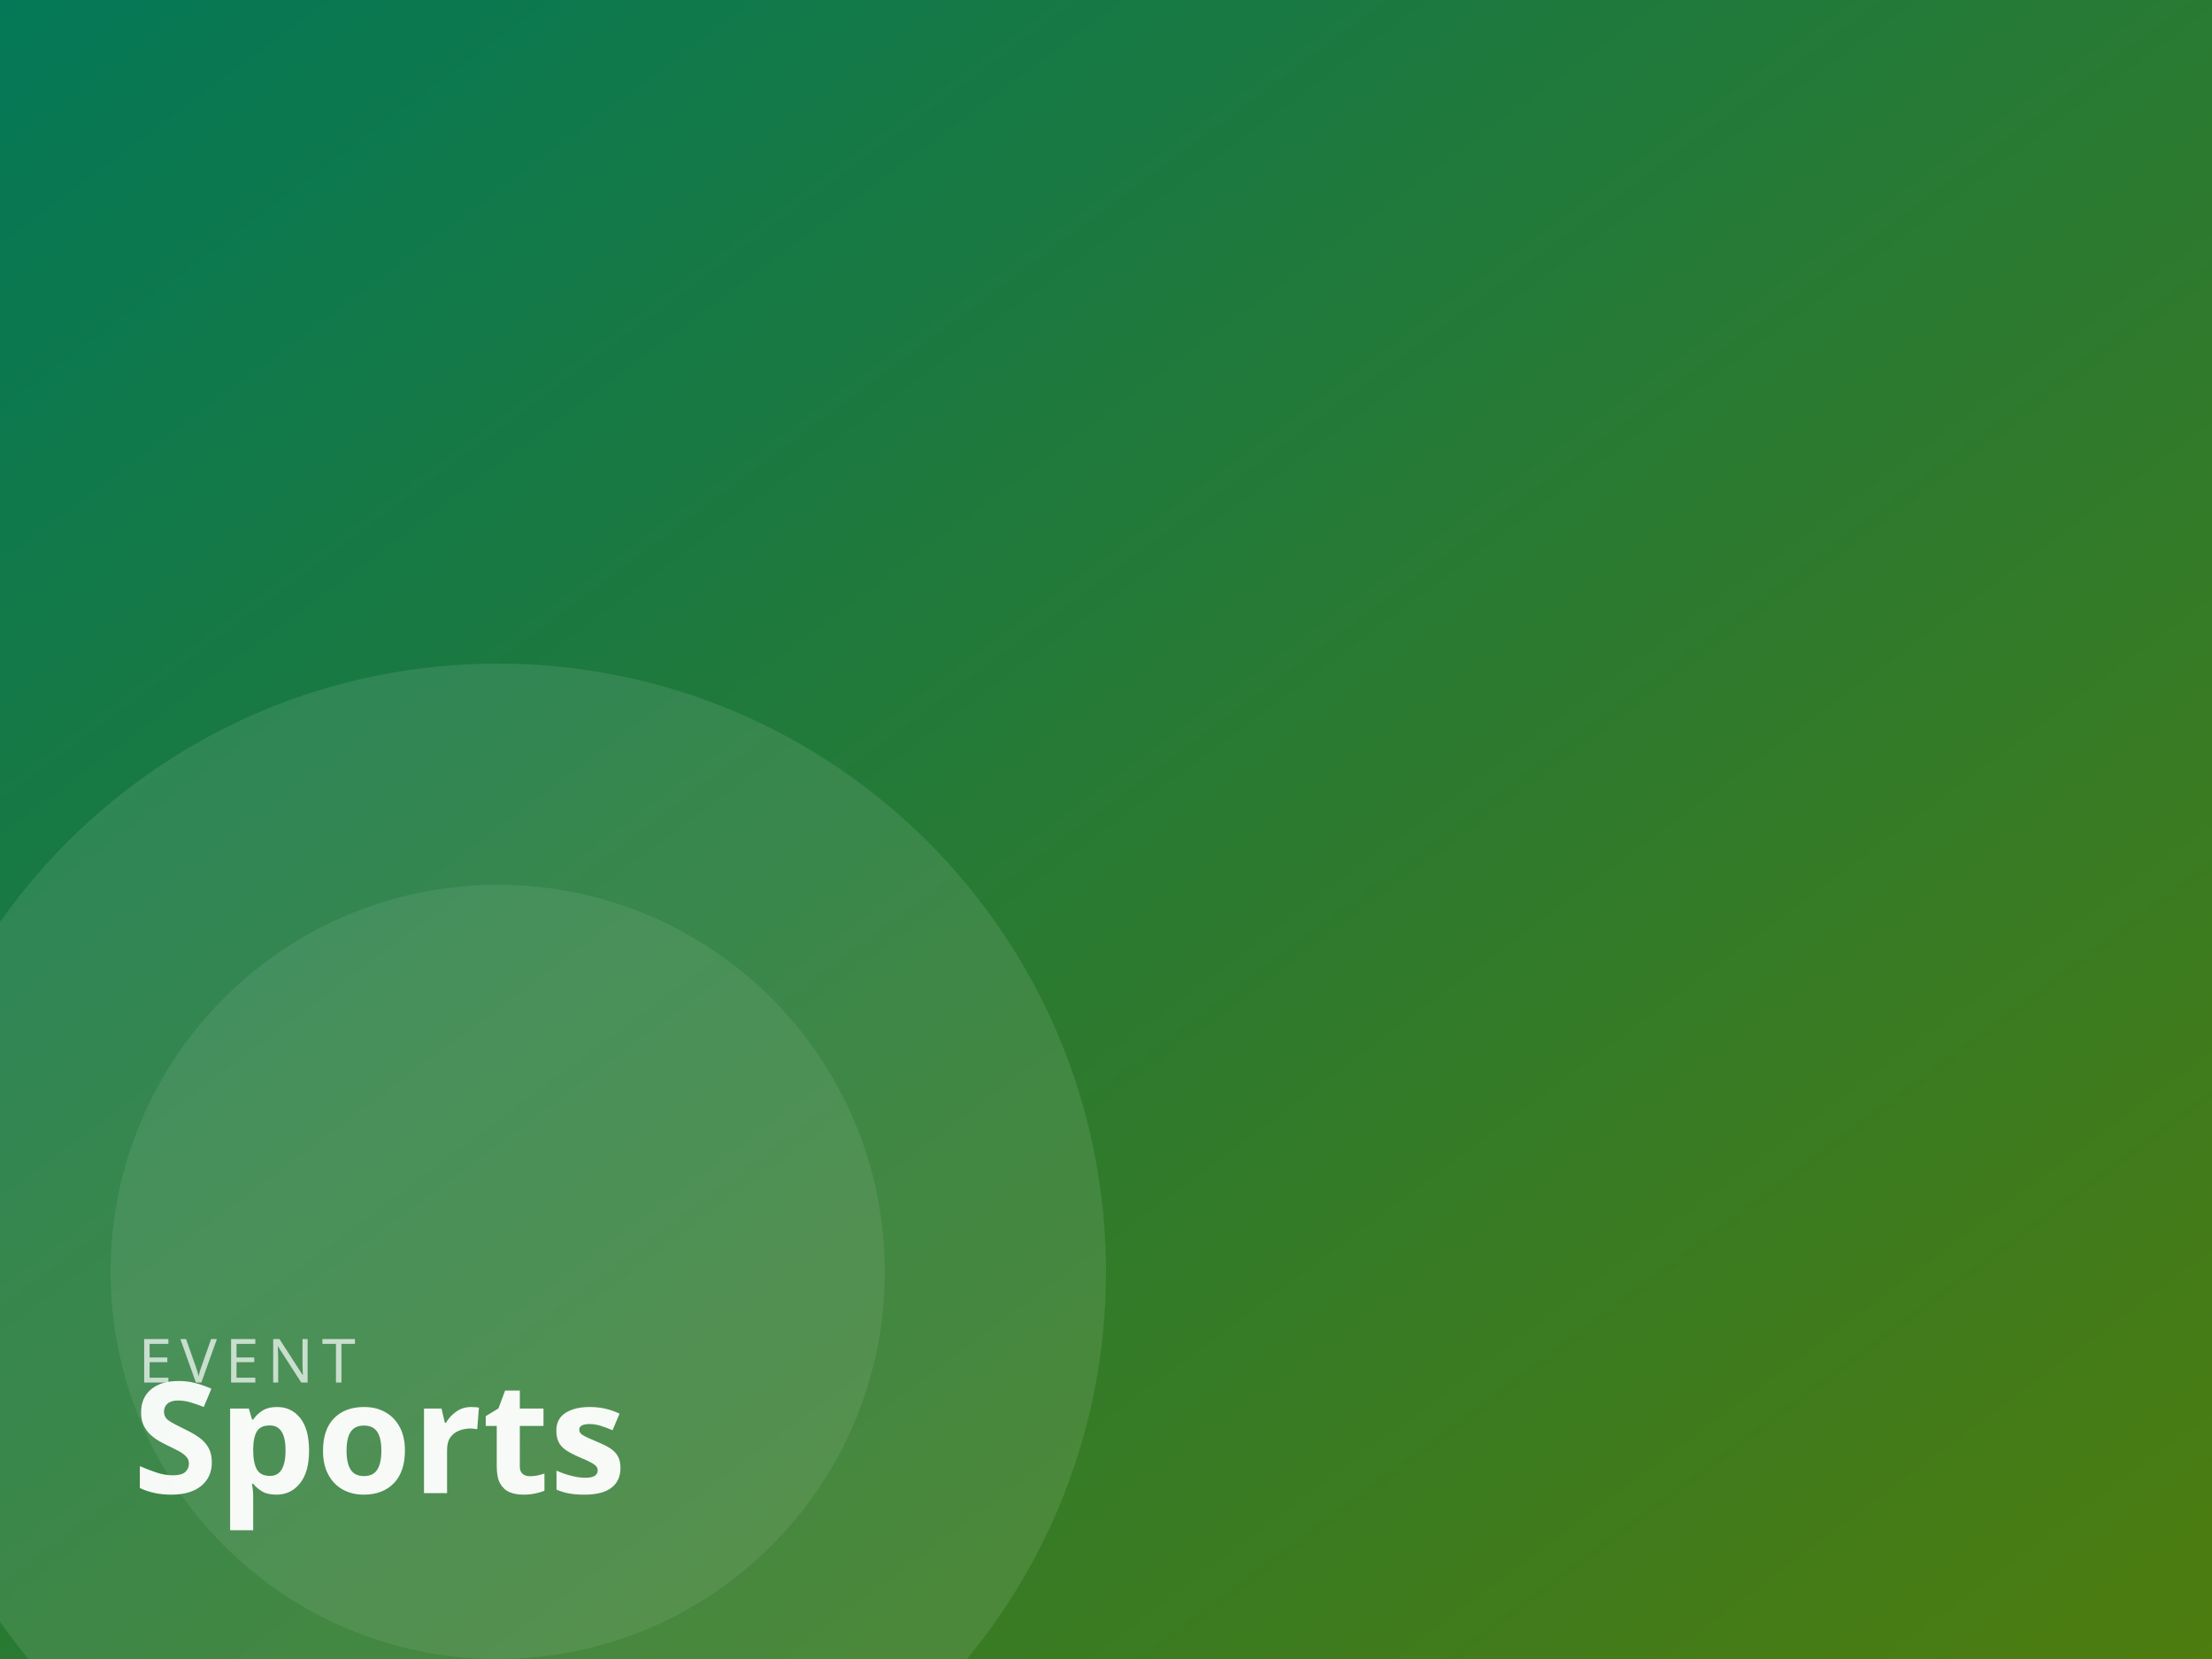
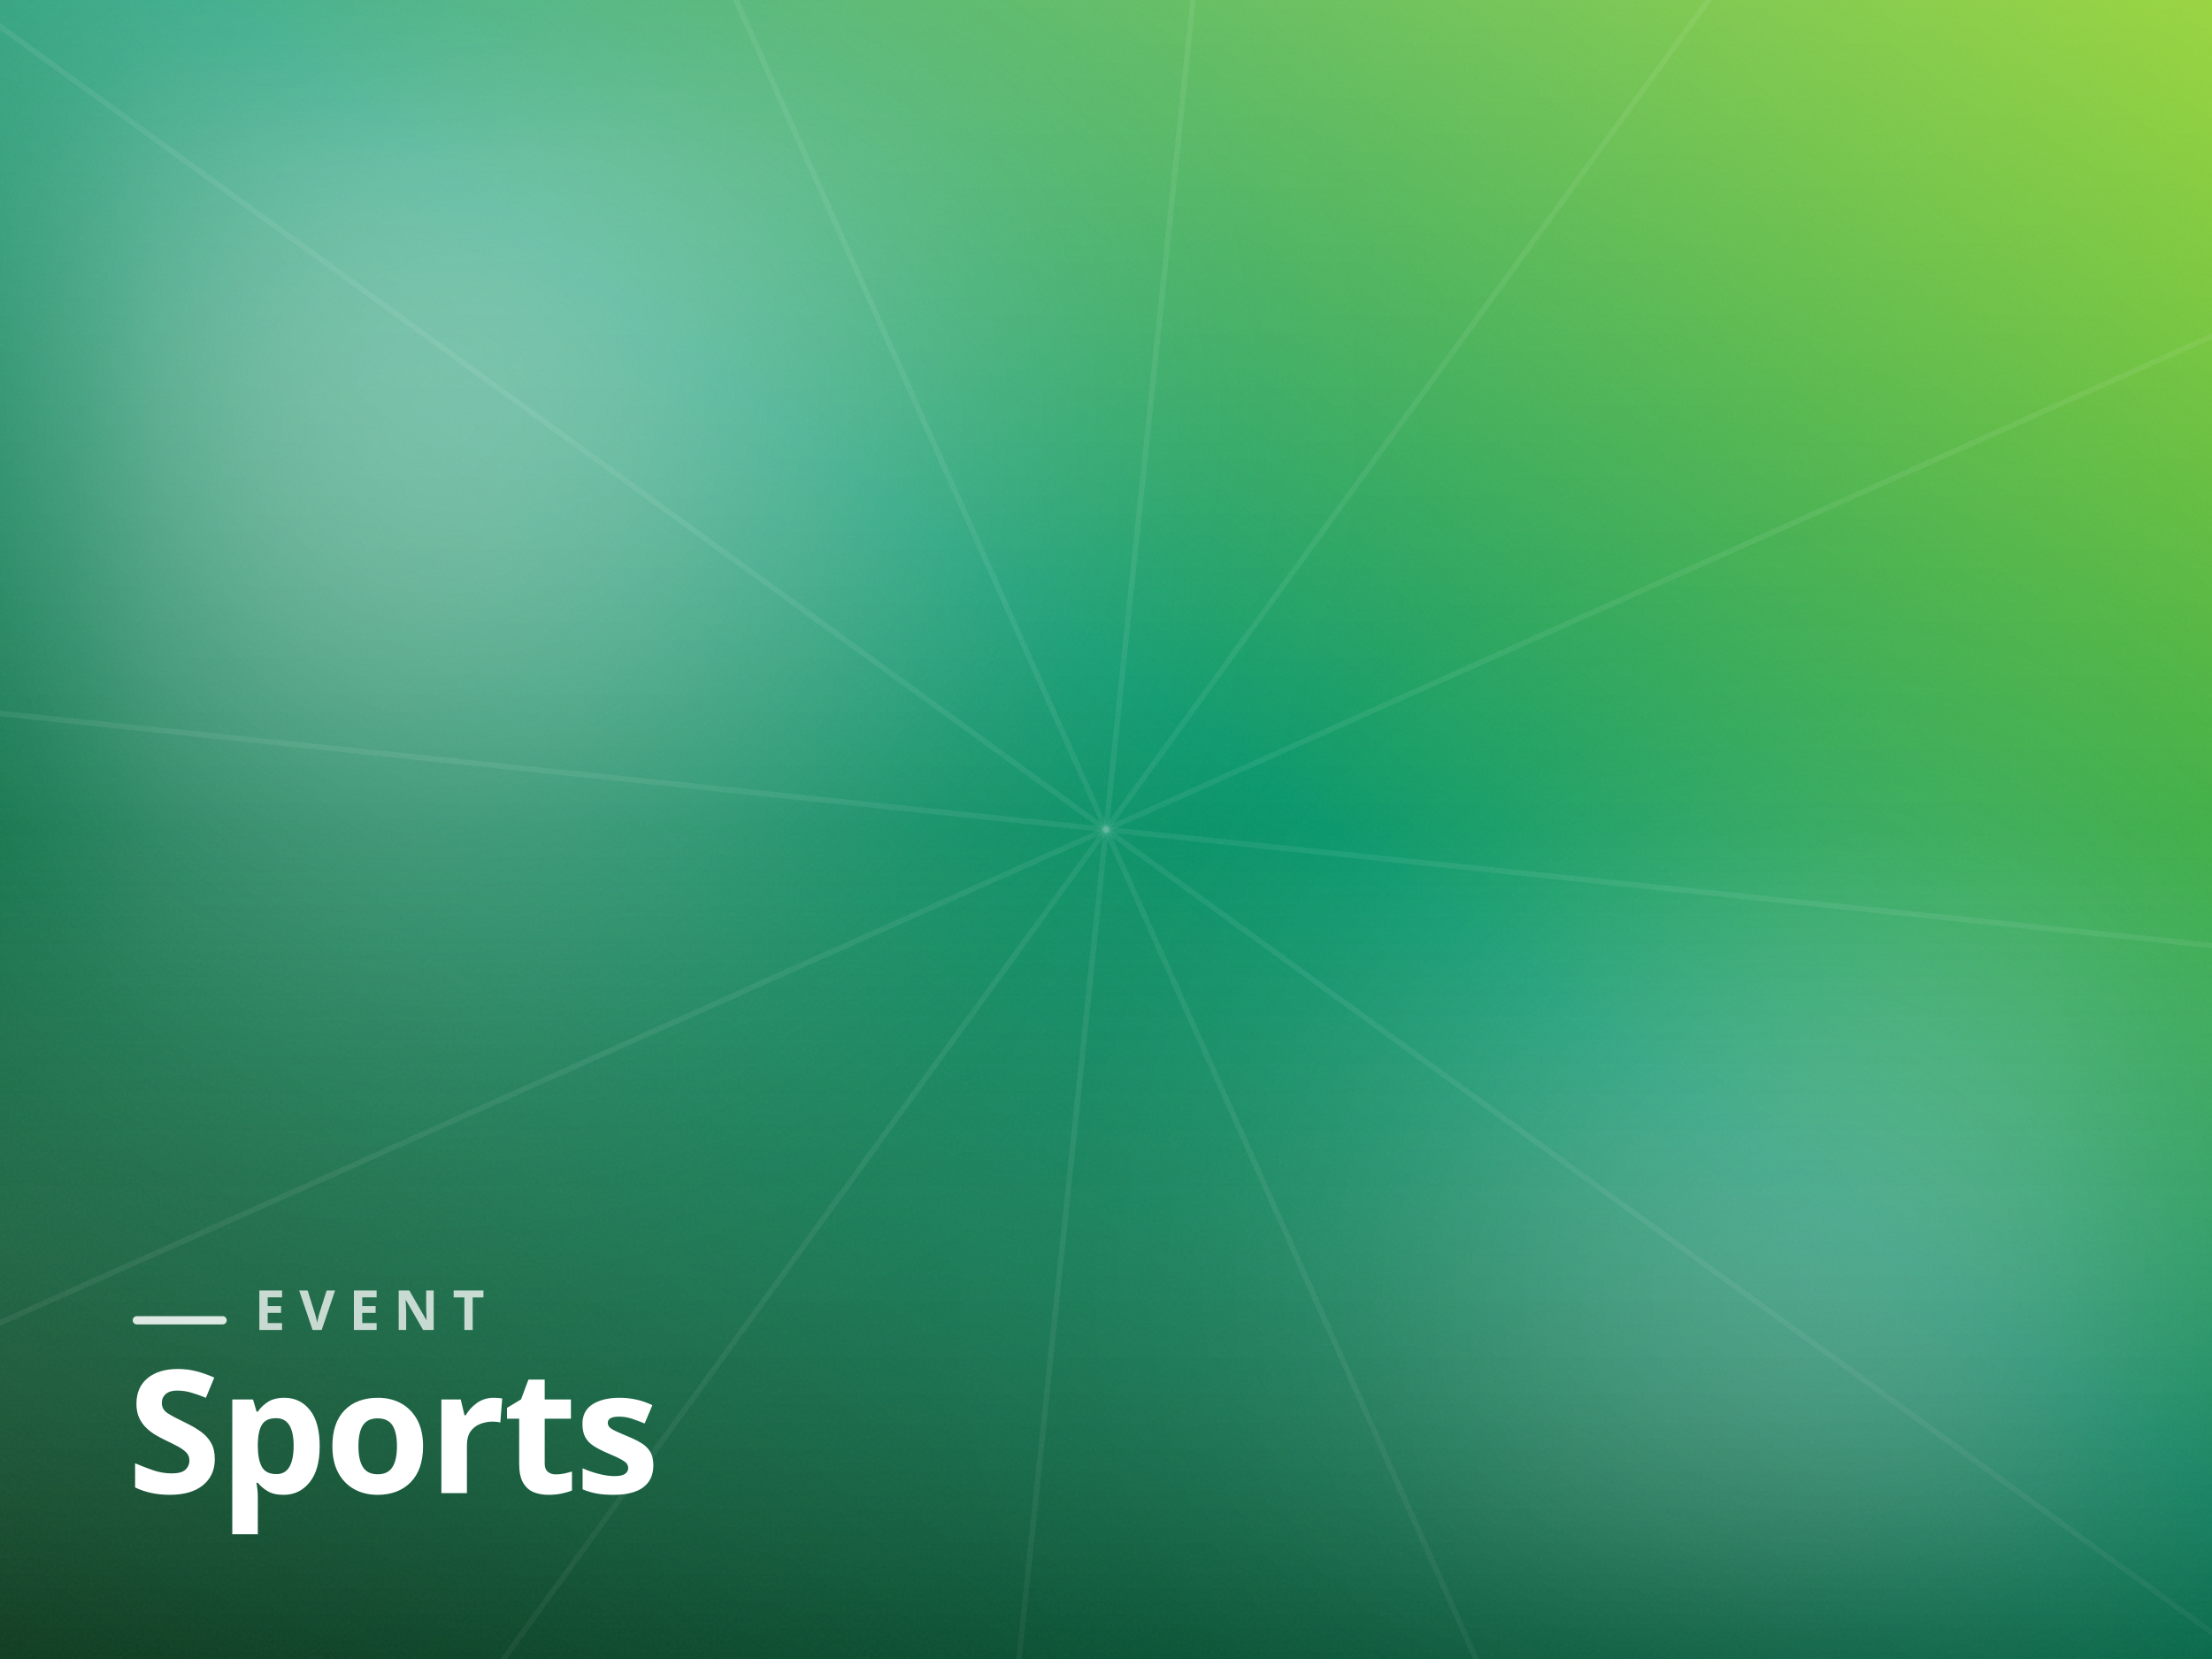
- <svg xmlns="http://www.w3.org/2000/svg" viewBox="0 0 800 600" width="800" height="600" role="img" aria-label="Sports">
+ <svg xmlns="http://www.w3.org/2000/svg" viewBox="0 0 800 600" width="800" height="600" role="img" aria-label="Sports event">
  <defs>
-     <linearGradient id="g-sports-2" x1="0" y1="0" x2="1" y2="1">
-       <stop offset="0" stop-color="#047857" />
-       <stop offset="1" stop-color="#4d7c0f" />
+     <linearGradient id="bg-sports-2" x1="0" y1="1" x2="1" y2="0">
+       <stop offset="0" stop-color="#14532d" />
+       <stop offset="0.55" stop-color="#059669" />
+       <stop offset="1" stop-color="#84cc16" />
    </linearGradient>
+     <radialGradient id="glow-sports-2" cx="0.5" cy="0.5" r="0.5">
+       <stop offset="0" stop-color="#ffffff" stop-opacity="0.55" />
+       <stop offset="1" stop-color="#ffffff" stop-opacity="0" />
+     </radialGradient>
+     <linearGradient id="sheen-sports-2" x1="0" y1="0" x2="0" y2="1">
+       <stop offset="0" stop-color="#ffffff" stop-opacity="0.18" />
+       <stop offset="0.5" stop-color="#ffffff" stop-opacity="0" />
+       <stop offset="1" stop-color="#000000" stop-opacity="0.28" />
+     </linearGradient>
+     <filter id="soft-sports-2" x="-50%" y="-50%" width="200%" height="200%">
+       <feGaussianBlur stdDeviation="60" />
+     </filter>
+     <filter id="grain-sports-2">
+       <feTurbulence type="fractalNoise" baseFrequency="0.9" numOctaves="2" stitchTiles="stitch" result="n" />
+       <feColorMatrix in="n" type="saturate" values="0" />
+     </filter>
+     <clipPath id="clip-sports-2">
+       <rect width="800" height="600" />
+     </clipPath>
  </defs>
-   <rect width="800" height="600" fill="url(#g-sports-2)" />
-   <circle cx="180" cy="460" r="220" fill="#ffffff" opacity="0.10" />
-   <circle cx="180" cy="460" r="140" fill="#ffffff" opacity="0.08" />
-   <text x="48" y="540" font-family="'Segoe UI', system-ui, sans-serif" font-size="56" font-weight="700" fill="#ffffff" opacity="0.95">Sports</text>
-   <text x="50" y="500" font-family="'Segoe UI', system-ui, sans-serif" font-size="22" font-weight="500" fill="#ffffff" opacity="0.7" letter-spacing="3">EVENT</text>
+   <g clip-path="url(#clip-sports-2)">
+     <rect width="800" height="600" fill="url(#bg-sports-2)" />
+     <circle cx="160" cy="150" r="260" fill="url(#glow-sports-2)" filter="url(#soft-sports-2)" />
+     <circle cx="660" cy="470" r="220" fill="url(#glow-sports-2)" filter="url(#soft-sports-2)" opacity="0.7" />
+     <g opacity="0.9">
+       <line x1="400" y1="300" x2="966" y2="711" stroke="#ffffff" fill="none" stroke-width="2" opacity="0.08" />
+       <line x1="400" y1="300" x2="685" y2="939" stroke="#ffffff" fill="none" stroke-width="2" opacity="0.08" />
+       <line x1="400" y1="300" x2="327" y2="996" stroke="#ffffff" fill="none" stroke-width="2" opacity="0.08" />
+       <line x1="400" y1="300" x2="-11" y2="866" stroke="#ffffff" fill="none" stroke-width="2" opacity="0.08" />
+       <line x1="400" y1="300" x2="-239" y2="585" stroke="#ffffff" fill="none" stroke-width="2" opacity="0.08" />
+       <line x1="400" y1="300" x2="-296" y2="227" stroke="#ffffff" fill="none" stroke-width="2" opacity="0.08" />
+       <line x1="400" y1="300" x2="-166" y2="-111" stroke="#ffffff" fill="none" stroke-width="2" opacity="0.08" />
+       <line x1="400" y1="300" x2="115" y2="-339" stroke="#ffffff" fill="none" stroke-width="2" opacity="0.08" />
+       <line x1="400" y1="300" x2="473" y2="-396" stroke="#ffffff" fill="none" stroke-width="2" opacity="0.08" />
+       <line x1="400" y1="300" x2="811" y2="-266" stroke="#ffffff" fill="none" stroke-width="2" opacity="0.08" />
+       <line x1="400" y1="300" x2="1039" y2="15" stroke="#ffffff" fill="none" stroke-width="2" opacity="0.08" />
+       <line x1="400" y1="300" x2="1096" y2="373" stroke="#ffffff" fill="none" stroke-width="2" opacity="0.08" />
+     </g>
+     <rect width="800" height="600" fill="url(#sheen-sports-2)" />
+     <rect width="800" height="600" filter="url(#grain-sports-2)" opacity="0.05" />
+     <g font-family="'Instrument Sans','Segoe UI',system-ui,sans-serif">
+       <rect x="48" y="476" width="34" height="3" rx="1.5" fill="#ffffff" opacity="0.85" />
+       <text x="92" y="481" font-size="20" font-weight="600" fill="#ffffff" opacity="0.75" letter-spacing="5">EVENT</text>
+       <text x="46" y="540" font-size="62" font-weight="700" fill="#ffffff" letter-spacing="-1">Sports</text>
+     </g>
+   </g>
</svg>
